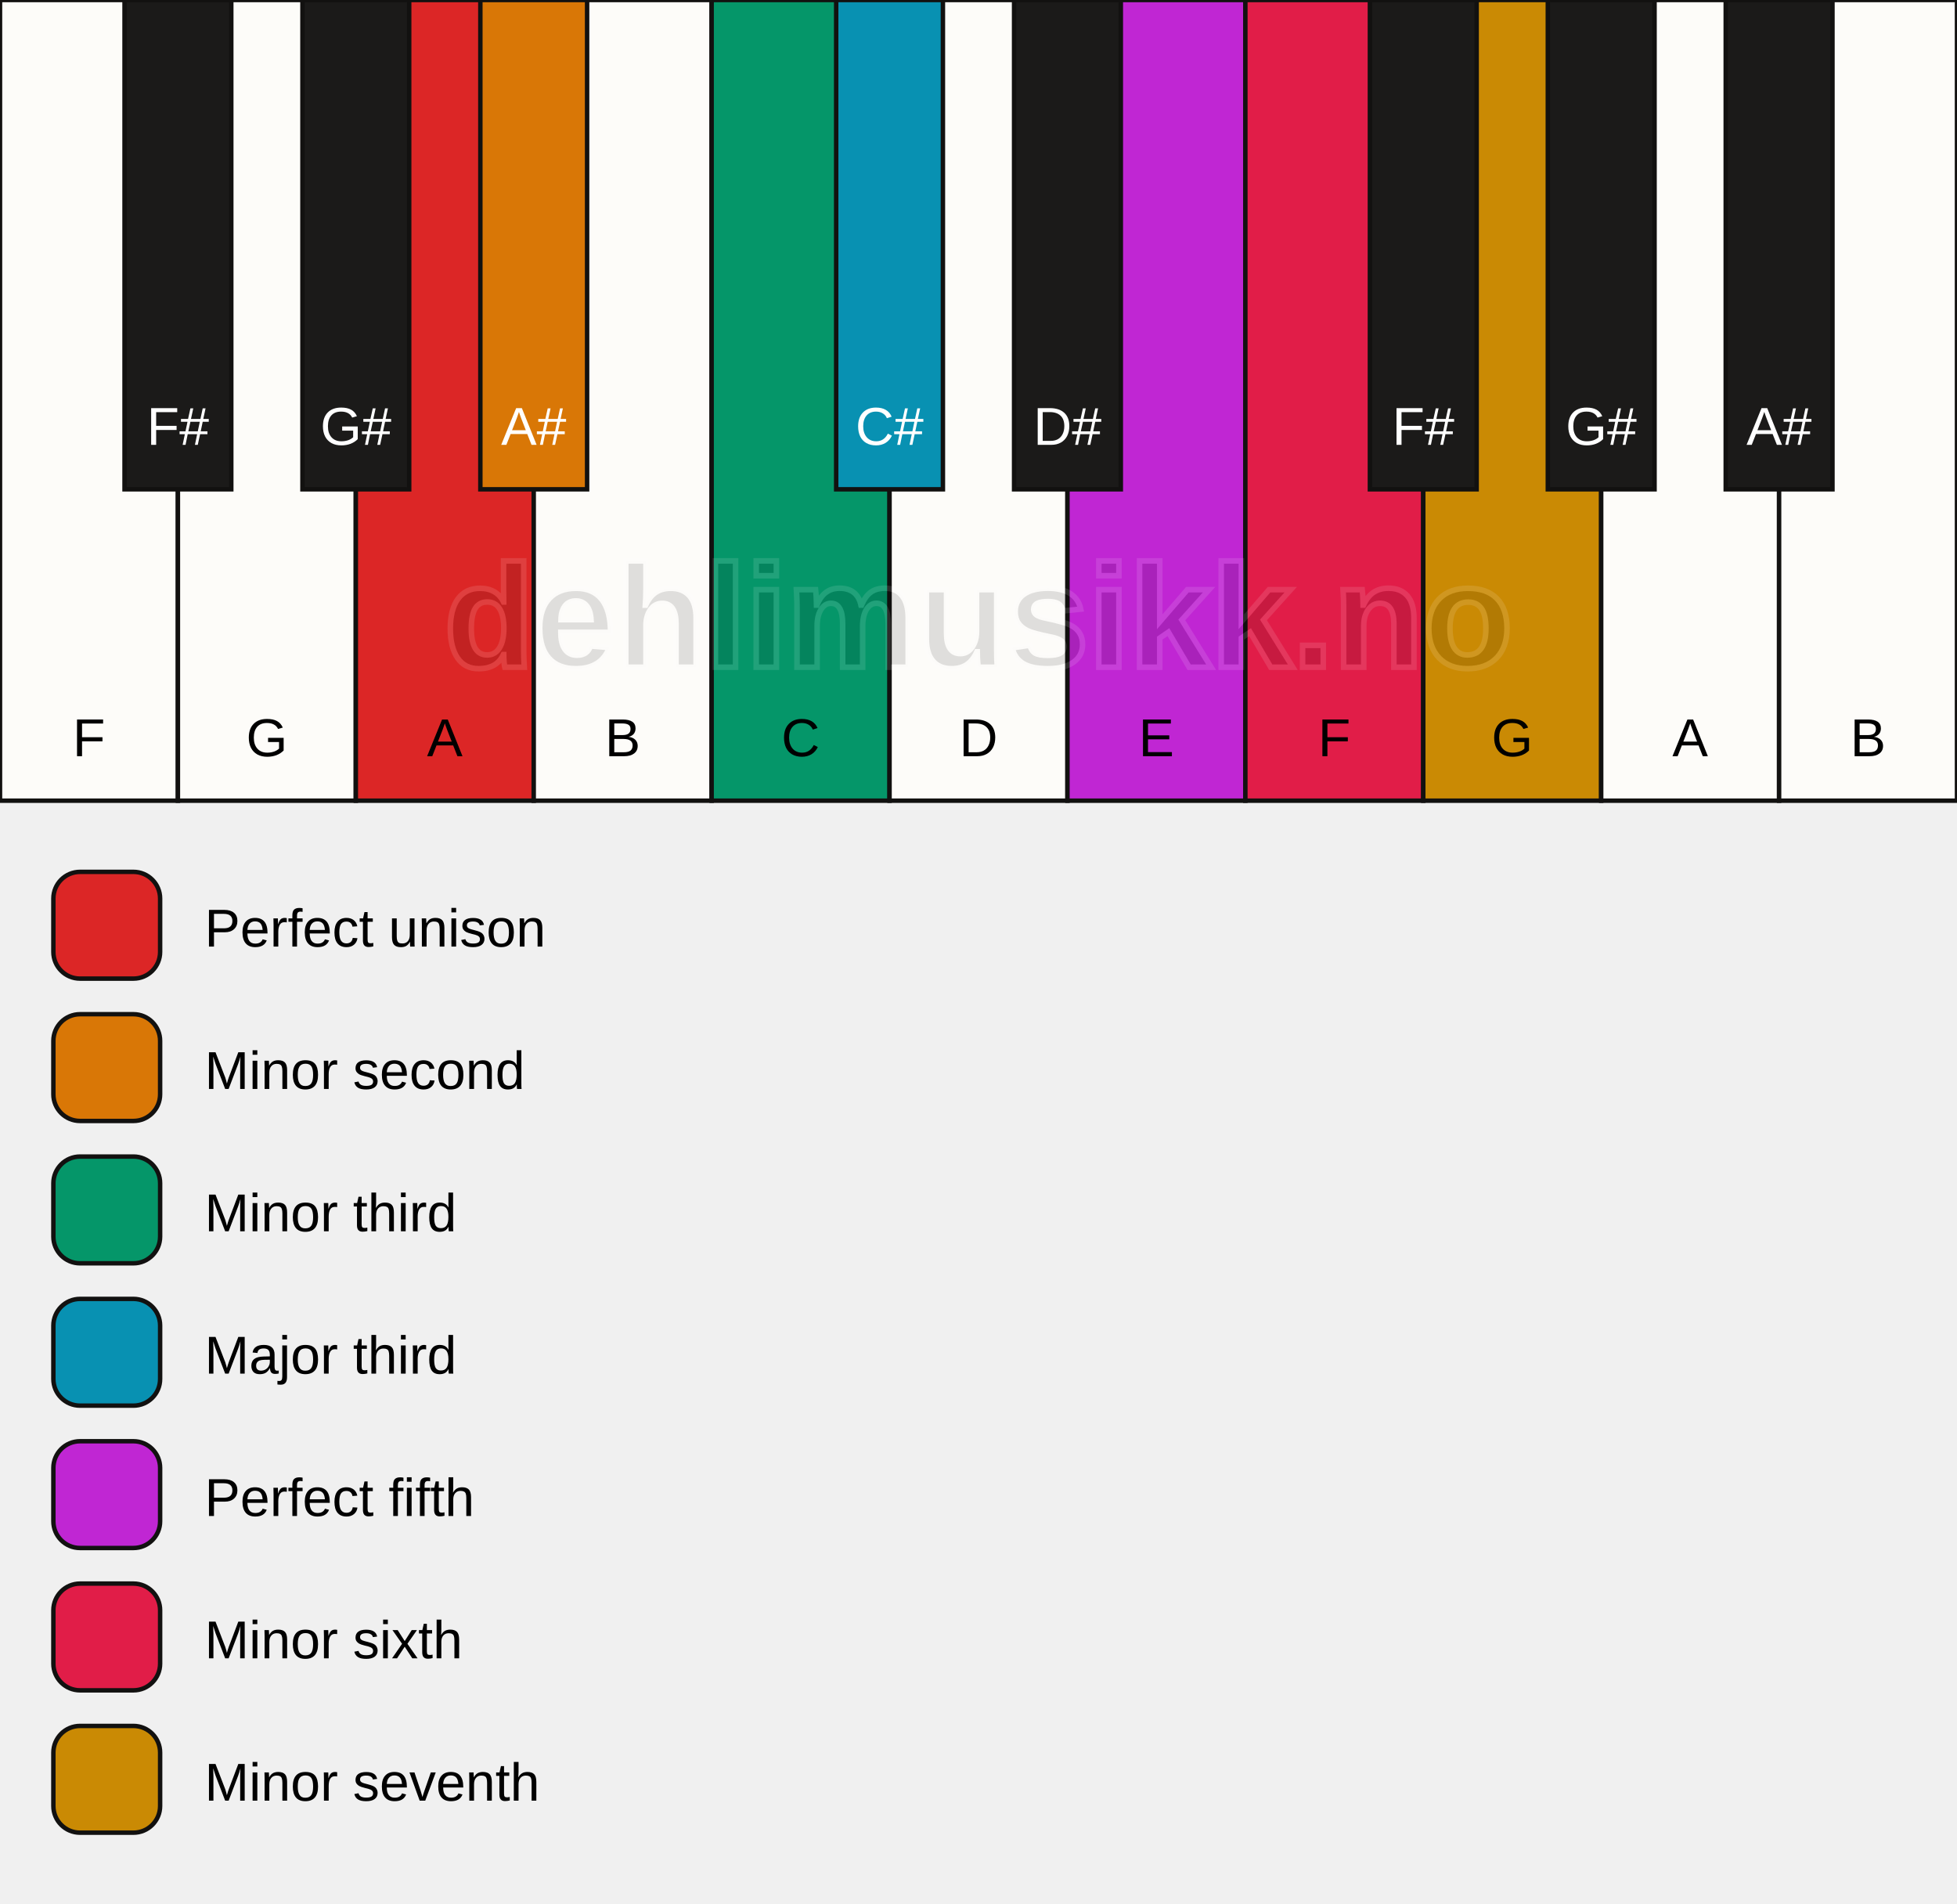
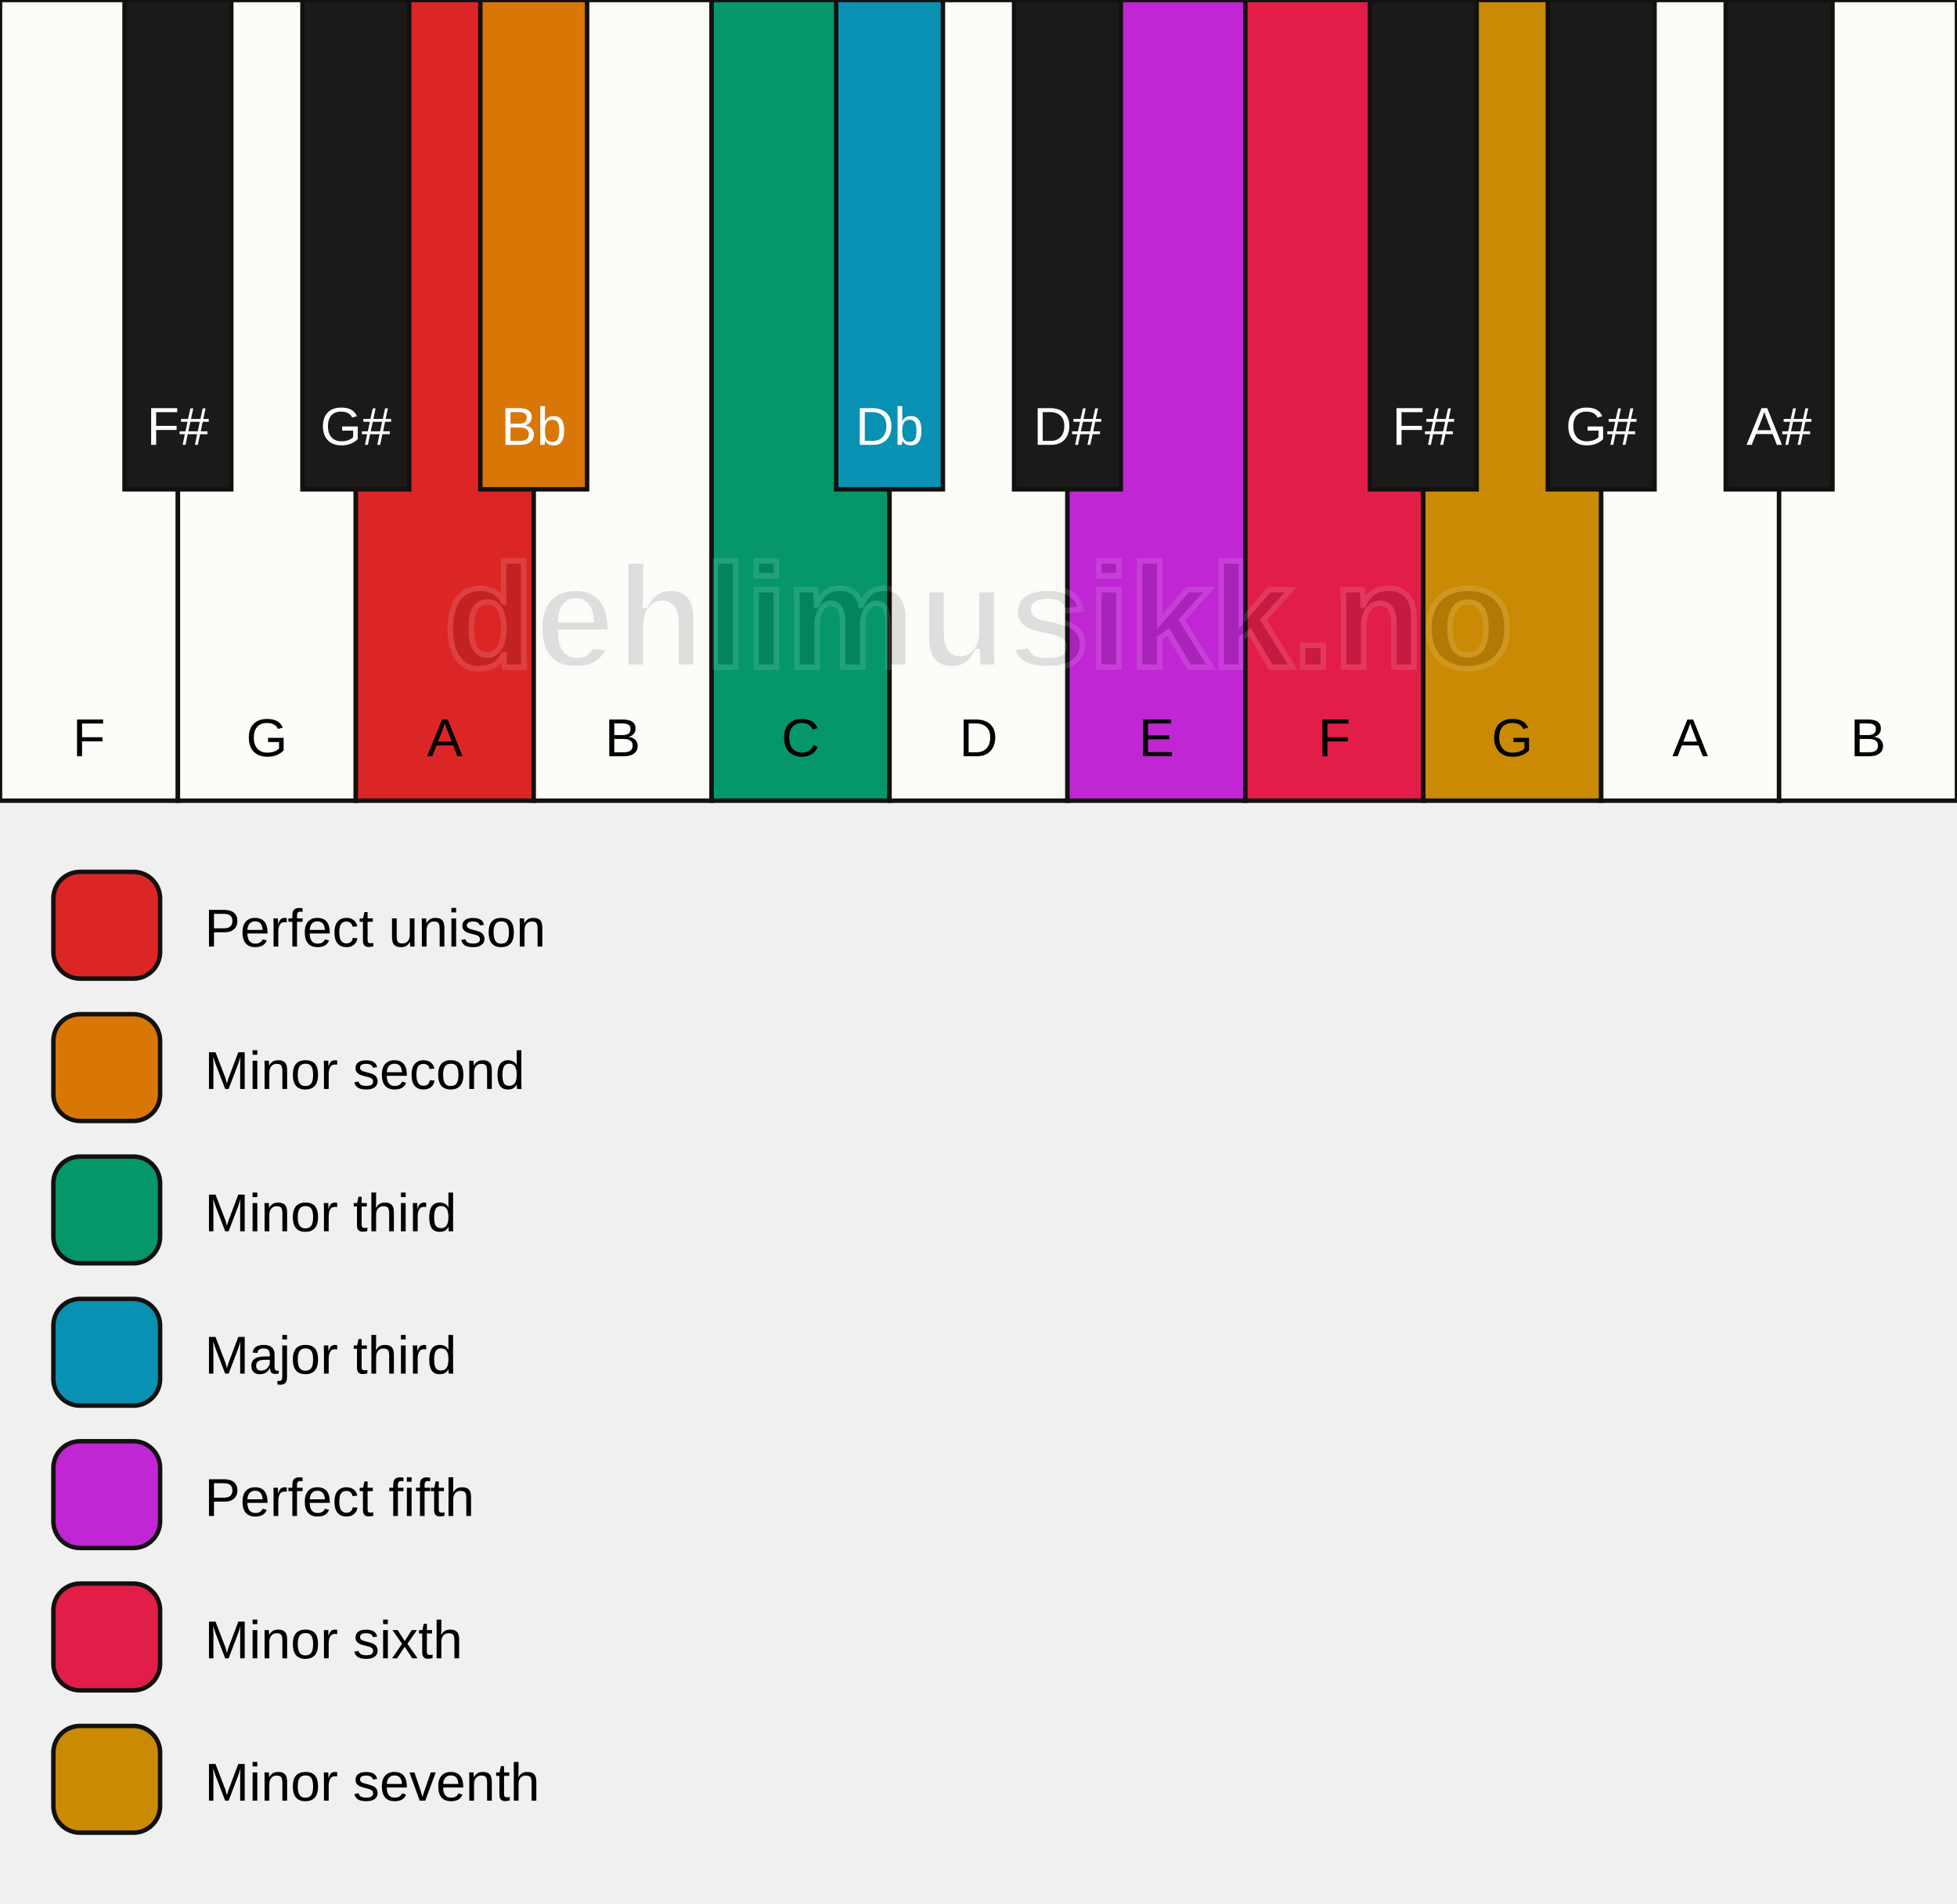
<svg xmlns="http://www.w3.org/2000/svg" width="440" height="428">
  <rect x="0" y="0" width="40" height="180" fill="#fdfcf9" stroke="#121110" />
  <text x="20" y="170" font-size="12" font-family="Arial, sans-serif" text-anchor="middle" fill="#000">
            F
          </text>
  <rect x="40" y="0" width="40" height="180" fill="#fdfcf9" stroke="#121110" />
  <text x="60" y="170" font-size="12" font-family="Arial, sans-serif" text-anchor="middle" fill="#000">
            G
          </text>
  <rect x="80" y="0" width="40" height="180" fill="#dc2626" stroke="#121110" />
  <text x="100" y="170" font-size="12" font-family="Arial, sans-serif" text-anchor="middle" fill="#000">
            A
          </text>
  <rect x="120" y="0" width="40" height="180" fill="#fdfcf9" stroke="#121110" />
  <text x="140" y="170" font-size="12" font-family="Arial, sans-serif" text-anchor="middle" fill="#000">
            B
          </text>
  <rect x="160" y="0" width="40" height="180" fill="#059669" stroke="#121110" />
  <text x="180" y="170" font-size="12" font-family="Arial, sans-serif" text-anchor="middle" fill="#000">
            C
          </text>
  <rect x="200" y="0" width="40" height="180" fill="#fdfcf9" stroke="#121110" />
  <text x="220" y="170" font-size="12" font-family="Arial, sans-serif" text-anchor="middle" fill="#000">
            D
          </text>
  <rect x="240" y="0" width="40" height="180" fill="#c026d3" stroke="#121110" />
  <text x="260" y="170" font-size="12" font-family="Arial, sans-serif" text-anchor="middle" fill="#000">
            E
          </text>
  <rect x="280" y="0" width="40" height="180" fill="#e11d48" stroke="#121110" />
  <text x="300" y="170" font-size="12" font-family="Arial, sans-serif" text-anchor="middle" fill="#000">
            F
          </text>
  <rect x="320" y="0" width="40" height="180" fill="#ca8a04" stroke="#121110" />
  <text x="340" y="170" font-size="12" font-family="Arial, sans-serif" text-anchor="middle" fill="#000">
            G
          </text>
  <rect x="360" y="0" width="40" height="180" fill="#fdfcf9" stroke="#121110" />
  <text x="380" y="170" font-size="12" font-family="Arial, sans-serif" text-anchor="middle" fill="#000">
            A
          </text>
  <rect x="400" y="0" width="40" height="180" fill="#fdfcf9" stroke="#121110" />
  <text x="420" y="170" font-size="12" font-family="Arial, sans-serif" text-anchor="middle" fill="#000">
            B
          </text>
  <rect x="28" y="0" width="24" height="110" fill="#1b1a19" stroke="#121110" />
  <text x="40" y="100" font-size="12" font-family="Arial, sans-serif" text-anchor="middle" fill="#fff">
            F#
          </text>
  <rect x="68" y="0" width="24" height="110" fill="#1b1a19" stroke="#121110" />
  <text x="80" y="100" font-size="12" font-family="Arial, sans-serif" text-anchor="middle" fill="#fff">
            G#
          </text>
  <rect x="108" y="0" width="24" height="110" fill="#d97706" stroke="#121110" />
  <text x="120" y="100" font-size="12" font-family="Arial, sans-serif" text-anchor="middle" fill="#fff">
-             A#
+             Bb
          </text>
  <rect x="188" y="0" width="24" height="110" fill="#0891b2" stroke="#121110" />
  <text x="200" y="100" font-size="12" font-family="Arial, sans-serif" text-anchor="middle" fill="#fff">
-             C#
+             Db
          </text>
  <rect x="228" y="0" width="24" height="110" fill="#1b1a19" stroke="#121110" />
  <text x="240" y="100" font-size="12" font-family="Arial, sans-serif" text-anchor="middle" fill="#fff">
            D#
          </text>
  <rect x="308" y="0" width="24" height="110" fill="#1b1a19" stroke="#121110" />
  <text x="320" y="100" font-size="12" font-family="Arial, sans-serif" text-anchor="middle" fill="#fff">
            F#
          </text>
  <rect x="348" y="0" width="24" height="110" fill="#1b1a19" stroke="#121110" />
  <text x="360" y="100" font-size="12" font-family="Arial, sans-serif" text-anchor="middle" fill="#fff">
            G#
          </text>
  <rect x="388" y="0" width="24" height="110" fill="#1b1a19" stroke="#121110" />
  <text x="400" y="100" font-size="12" font-family="Arial, sans-serif" text-anchor="middle" fill="#fff">
            A#
          </text>
  <text x="220" y="150" font-size="33" font-family="Arial, sans-serif" font-weight="bold" text-anchor="middle" fill="#000" opacity="0.12" stroke="#fff" stroke-width="1.25" stroke-opacity="0.95">
        dehlimusikk.no
      </text>
  <rect x="12" y="196" width="24" height="24" fill="#dc2626" stroke="#121110" rx="6" />
  <text x="46" y="212.8" font-size="12" font-family="Arial, sans-serif" text-anchor="start" fill="#000">Perfect unison</text>
  <rect x="12" y="228" width="24" height="24" fill="#d97706" stroke="#121110" rx="6" />
  <text x="46" y="244.8" font-size="12" font-family="Arial, sans-serif" text-anchor="start" fill="#000">Minor second</text>
  <rect x="12" y="260" width="24" height="24" fill="#059669" stroke="#121110" rx="6" />
  <text x="46" y="276.8" font-size="12" font-family="Arial, sans-serif" text-anchor="start" fill="#000">Minor third</text>
  <rect x="12" y="292" width="24" height="24" fill="#0891b2" stroke="#121110" rx="6" />
  <text x="46" y="308.8" font-size="12" font-family="Arial, sans-serif" text-anchor="start" fill="#000">Major third</text>
  <rect x="12" y="324" width="24" height="24" fill="#c026d3" stroke="#121110" rx="6" />
  <text x="46" y="340.8" font-size="12" font-family="Arial, sans-serif" text-anchor="start" fill="#000">Perfect fifth</text>
  <rect x="12" y="356" width="24" height="24" fill="#e11d48" stroke="#121110" rx="6" />
  <text x="46" y="372.8" font-size="12" font-family="Arial, sans-serif" text-anchor="start" fill="#000">Minor sixth</text>
  <rect x="12" y="388" width="24" height="24" fill="#ca8a04" stroke="#121110" rx="6" />
  <text x="46" y="404.8" font-size="12" font-family="Arial, sans-serif" text-anchor="start" fill="#000">Minor seventh</text>
</svg>
